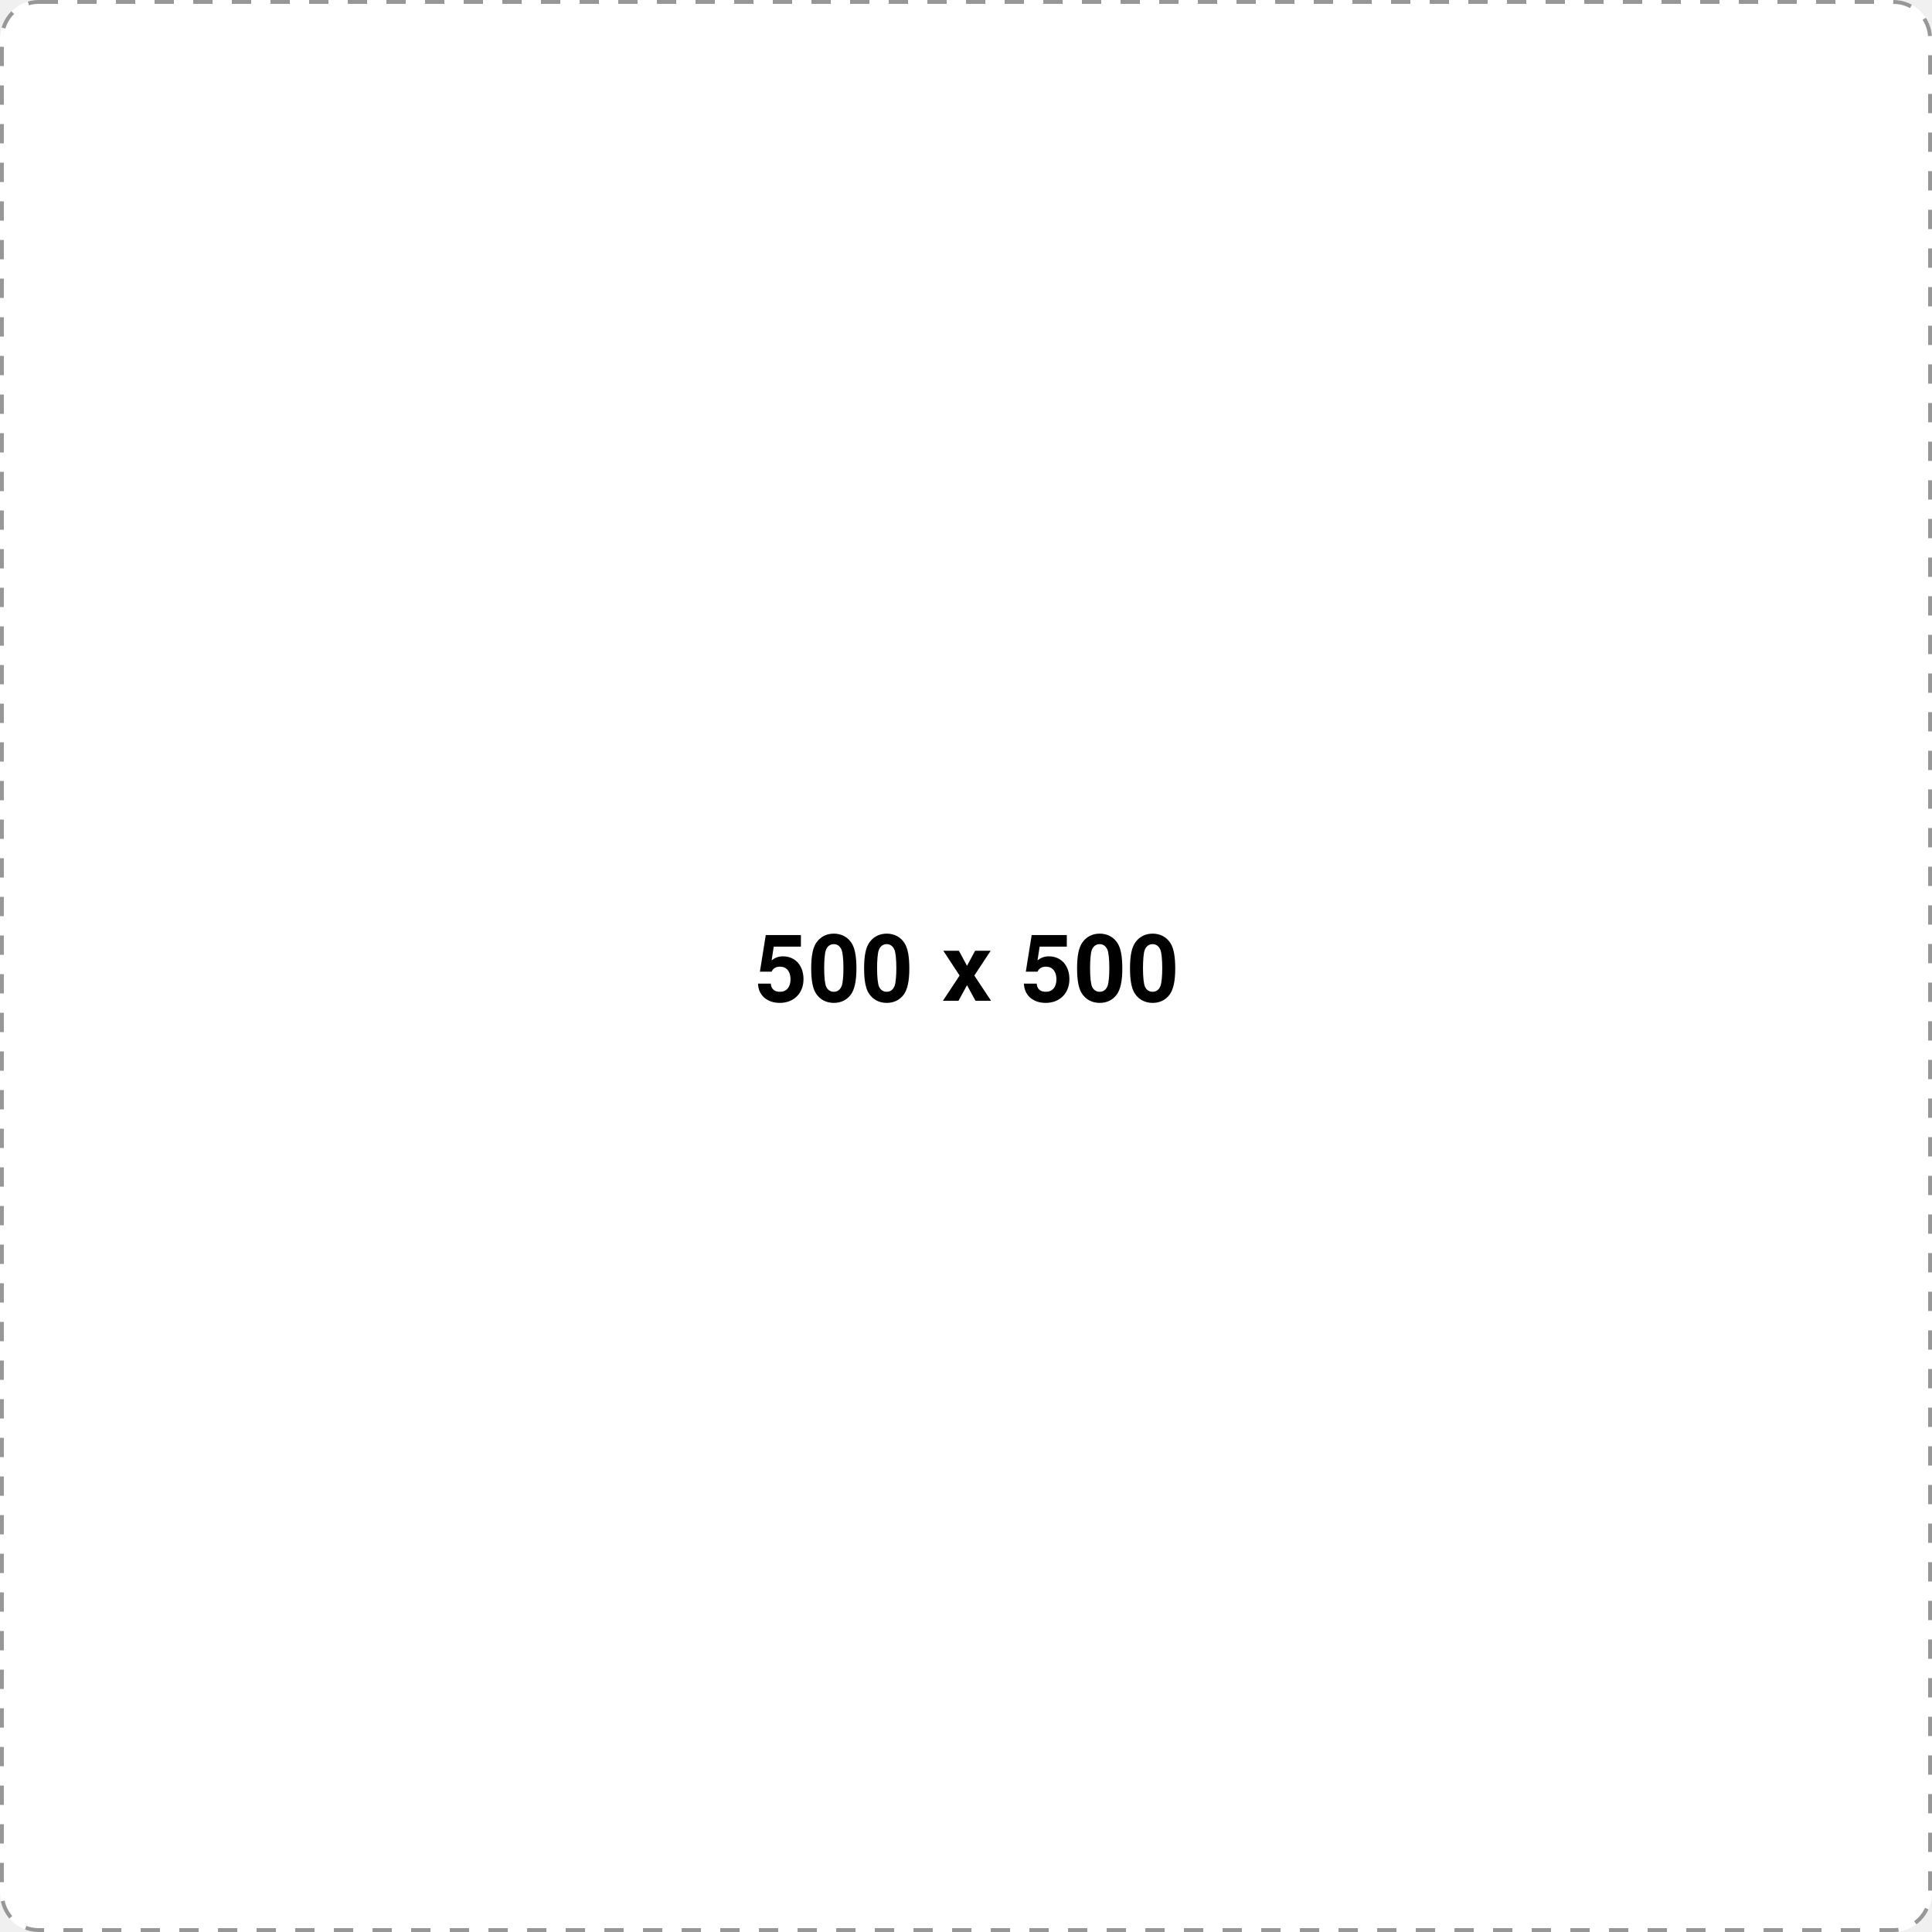
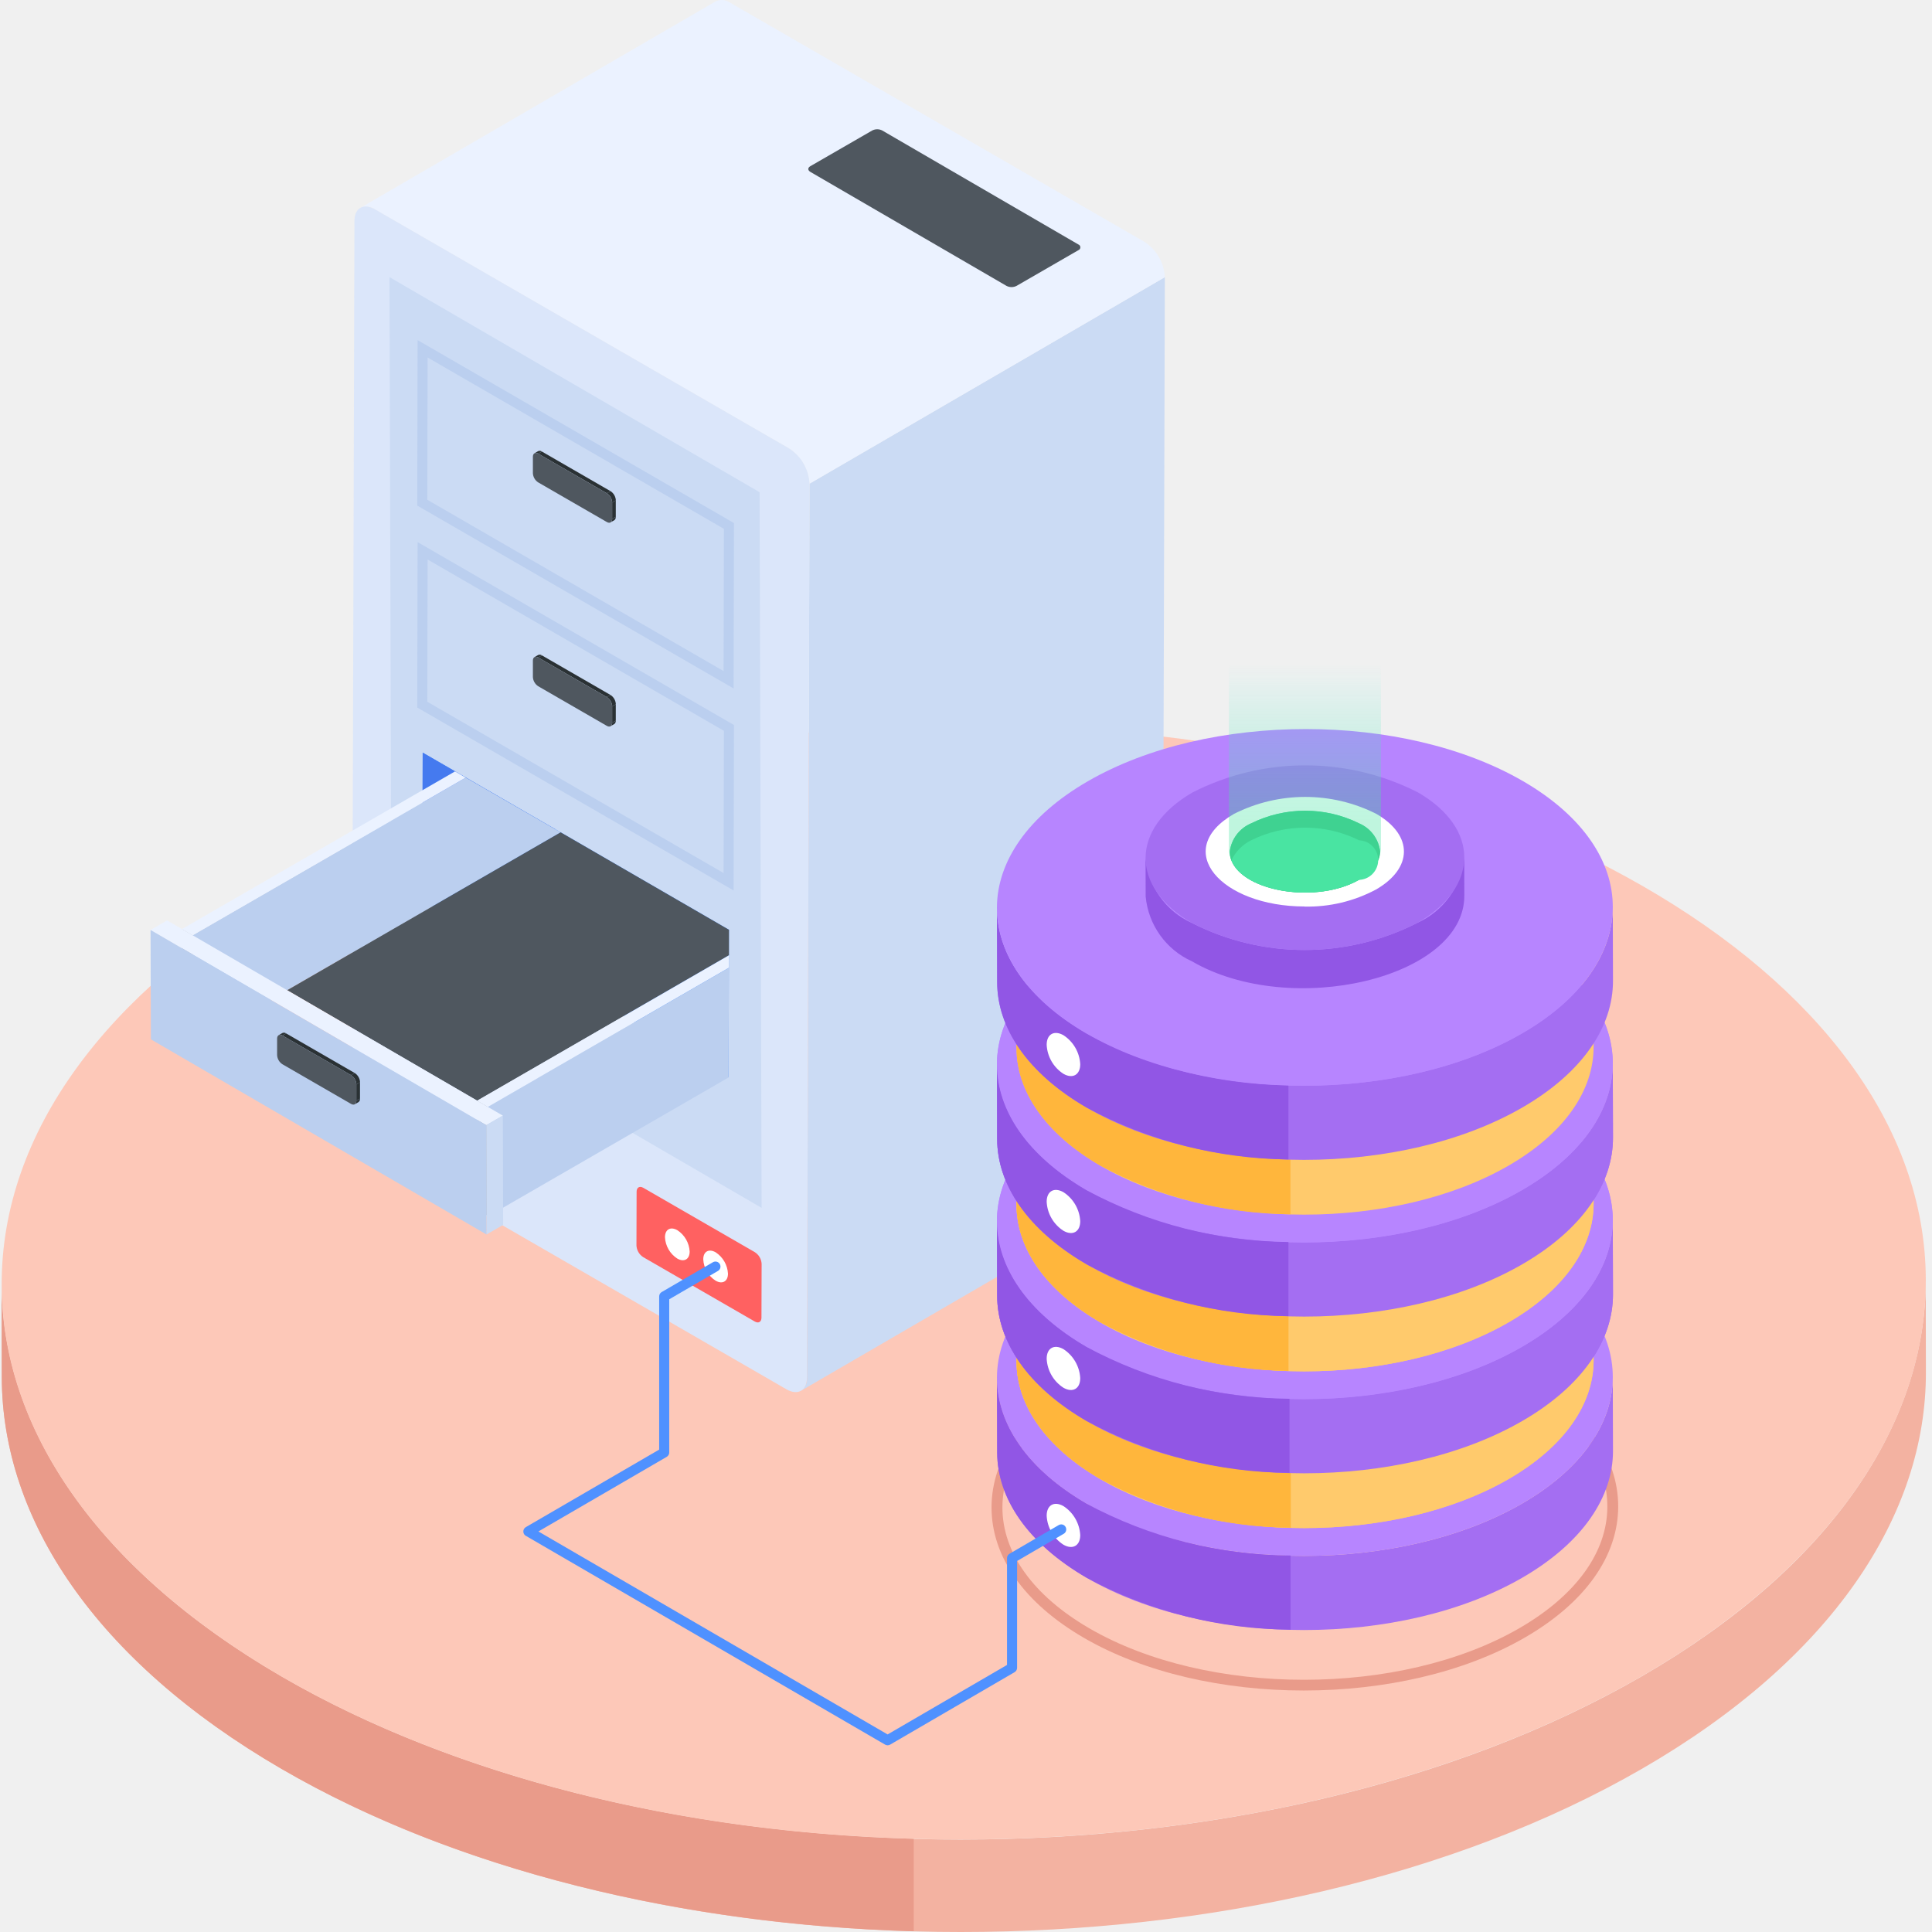
- <svg xmlns="http://www.w3.org/2000/svg" xmlns:xlink="http://www.w3.org/1999/xlink" width="500" height="500">
+ <svg xmlns="http://www.w3.org/2000/svg" width="500px" height="500px" viewBox="0 0 500 500" version="1.1">
  <defs>
-     <rect id="a" width="500" height="500" x="0" y="0" rx="10" />
-     <mask id="b" width="500" height="500" x="0" y="0" fill="#fff" maskContentUnits="userSpaceOnUse" maskUnits="objectBoundingBox">
-       <use xlink:href="#a" />
-     </mask>
+     <linearGradient x1="50%" y1="99.8%" x2="50%" y2="-0.6%" id="linearGradient-1">
+       <stop stop-color="#49E4A3" stop-opacity="0.702" offset="31.3%" />
+       <stop stop-color="#49E4A5" stop-opacity="0.667" offset="39.5%" />
+       <stop stop-color="#4BE7AE" stop-opacity="0.573" offset="52.1%" />
+       <stop stop-color="#4EEBBB" stop-opacity="0.416" offset="67.6%" />
+       <stop stop-color="#52F1CE" stop-opacity="0.204" offset="85.1%" />
+       <stop stop-color="#57F7E0" stop-opacity="0" offset="100%" />
+     </linearGradient>
  </defs>
-   <g fill="none" fill-rule="evenodd">
-     <use xlink:href="#a" fill="#FFF" stroke="#979797" stroke-dasharray="5,5" stroke-width="2" mask="url(#b)" />
-     <text fill="#000" font-family="Helvetica-Bold, Helvetica" font-size="24" font-weight="bold" letter-spacing=".35">
-       <tspan x="195.54" y="259">500 x 500</tspan>
-     </text>
+   <g id="Page-1" stroke="none" stroke-width="1" fill="none" fill-rule="evenodd">
+     <g id="image-500-500" transform="translate(-0.000001, -0)" fill-rule="nonzero">
+       <g id="_10" transform="translate(249.4143, 250) scale(-1, 1) translate(-249.4143, -250) ">
+         <g id="Group_56950" transform="translate(0, 186.8734)">
+           <g id="Group_56944" transform="translate(0.405908, 144.255)" fill="#F3B2A1">
+             <path d="M497.991,1.437 L497.95,25.395 C497.846,62.056 473.747,98.664 425.608,126.642 C328.736,182.948 171.053,182.948 73.498,126.642 C24.411,98.299 -0.104,61.087 0,23.932 L0.047,0 C-0.057,37.155 24.458,74.368 73.545,102.705 C171.1,159.032 328.746,159.032 425.655,102.705 C473.794,74.711 497.887,38.103 497.991,1.437 Z" id="Path_24062" />
+           </g>
+           <g id="Group_56946" transform="translate(262.352, 145.6717)" fill="#E99B8A">
+             <path d="M163.725,101.273 C118.34,127.642 59.623,141.663 0,143.329 L0,167.261 C59.608,165.589 118.304,151.569 163.678,125.205 C211.817,97.226 235.915,60.623 236.019,23.958 L236.061,-1.18420441e-12 C235.941,36.686 211.848,73.295 163.725,101.273 Z" id="Path_24063" />
+           </g>
+           <g id="Group_56948" fill="#FDC8B8">
+             <ellipse id="Ellipse_429" transform="translate(249.4154, 144.9616) rotate(-89.828) translate(-249.4154, -144.9616) " cx="249.415" cy="144.962" rx="144.215" ry="248.982" />
+           </g>
+         </g>
+         <g id="Group_57166" transform="translate(80.0394, 0)">
+           <g id="Group_57050" transform="translate(117.3248, 0)">
+             <g id="Group_57042">
+               <g id="Group_56959">
+                 <g id="Group_56953" transform="translate(0, 71.72435)" fill="#CBDBF4">
+                   <path d="M0,0 L0.651,231.374 C0.522,232.704 1.119,234.002 2.213,234.769 L94.18,288.216 C93.085,287.448 92.488,286.151 92.617,284.82 L91.966,53.446 L0,0 Z" id="Path_24064" />
+                 </g>
+                 <g id="Group_56955" fill="#EBF2FF">
+                   <path d="M0,71.724 L91.966,125.171 C92.163,121.472 94.111,118.089 97.211,116.062 L204.442,54.162 C205.53,53.35 206.979,53.21 208.202,53.798 L116.236,0.346 C115.009,-0.224 113.569,-0.082 112.476,0.716 L5.245,62.615 C2.144,64.642 0.196,68.026 0,71.724 Z" id="Path_24065" />
+                 </g>
+                 <g id="Group_56957" transform="translate(91.96615, 53.43721)" fill="#DBE6FA">
+                   <path d="M5.25,62.63 C2.146,64.646 0.194,68.027 0,71.723 L0.656,303.102 C0.656,306.451 3.026,307.789 5.937,306.128 L113.174,244.218 C116.281,242.197 118.233,238.811 118.424,235.109 L117.768,3.73 C117.768,0.397 115.403,-0.957 112.486,0.72 L5.25,62.63 Z" id="Path_24066" />
+                 </g>
+               </g>
+               <g id="Group_57040" transform="translate(104.3616, 71.72435)">
+                 <g id="Group_56997">
+                   <g id="Group_56982">
+                     <g id="Group_56968">
+                       <g id="Group_56962" fill="#CBDBF4">
+                         <polygon id="Path_24067" points="96.299 0 95.779 185.208 0 240.868 0.521 55.66" />
+                       </g>
+                       <g id="Group_56966" transform="translate(7.150839, 16.29641)" fill="#BBCFEF">
+                         <path d="M0.094,90.159 L0,47.348 L81.878,-1.18420441e-12 L81.972,42.822 L0.094,90.159 Z M2.604,48.842 L2.687,85.654 L79.368,41.317 L79.284,4.505 L2.604,48.842 Z" id="Path_24068" />
+                       </g>
+                       <g id="Group_56967" transform="translate(7.150839, 68.57098)" fill="#BBCFEF">
+                         <path d="M0.094,90.159 L0,47.337 L81.878,-1.18420441e-12 L81.972,42.811 L0.094,90.159 Z M2.604,48.842 L2.687,85.649 L79.368,41.317 L79.284,4.505 L2.604,48.842 Z" id="Path_24069" />
+                       </g>
+                     </g>
+                     <g id="Group_56969" transform="translate(8.44247, 123.0486)" fill="#4F91FF">
+                       <polygon id="Path_24070" points="79.373 39.775 79.373 38.212 0.109 84.044 0 45.848 44.895 19.854 79.269 -1.18420441e-12" />
+                     </g>
+                     <g id="Group_56970" transform="translate(53.33703, 123.059)" fill="#457AEF">
+                       <polygon id="Path_24071" points="34.478 39.765 0 19.854 34.374 1.18420441e-12" />
+                     </g>
+                     <g id="Group_56979" transform="translate(52.00374, 127.913)">
+                       <g id="Group_56971" transform="translate(0, 1.609329)" fill="#BBCFEF">
+                         <polygon id="Path_24072" points="95.232 40.801 95.154 69.102 -1.18420441e-12 14.166 24.562 0" />
+                       </g>
+                       <g id="Group_56973" transform="translate(93.97651, 40.80093)" fill="#A9B1C1">
+                         <polygon id="Path_24073" points="4.026 0 3.948 28.301 1.182 29.911 1.26 1.609" />
+                       </g>
+                       <g id="Group_56975" transform="translate(17.5568, 85.20592)" fill="#A9B1C1">
+                         <polygon id="Path_24074" points="4.031 -1.18420441e-12 3.953 28.301 1.177 29.916 1.255 1.615" />
+                       </g>
+                       <g id="Group_56977" transform="translate(24.56701, 0)" fill="#EBF2FF">
+                         <polygon id="Path_24075" points="73.435 40.801 70.67 42.41 0 1.609 2.766 0" />
+                       </g>
+                     </g>
+                     <g id="Group_56981" transform="translate(8.452886, 143.6886)" fill="#4F575F">
+                       <polygon id="Path_24076" points="114.335 40.858 65.144 69.441 0 31.812 0 25.218 43.561 0" />
+                     </g>
+                   </g>
+                   <g id="Group_56996" transform="translate(8.447678, 166.4797)">
+                     <g id="Group_56985" transform="translate(0, 9.030995)" fill="#EBF2FF">
+                       <polygon id="Path_24077" points="65.144 37.608 62.368 39.223 0.026 3.229 -1.18420441e-12 0" />
+                     </g>
+                     <g id="Group_56987" transform="translate(0.026041, 12.26007)" fill="#BBCFEF">
+                       <polygon id="Path_24078" points="62.342 35.994 62.264 64.295 0.078 28.39 0 0" />
+                     </g>
+                     <g id="Group_56995" transform="translate(58.01919, 0)">
+                       <g id="Group_56989" transform="translate(0.499986, 0)" fill="#EBF2FF">
+                         <polygon id="Path_24079" points="91.175 2.474 4.286 52.993 1.18420441e-12 50.519 86.888 0" />
+                       </g>
+                       <g id="Group_56991" transform="translate(4.702992, 2.473888)" fill="#BBCFEF">
+                         <polygon id="Path_24080" points="86.971 0 86.888 28.301 0 78.821 0.078 50.519" />
+                       </g>
+                       <g id="Group_56993" transform="translate(-0, 50.49336)" fill="#CBDBF4">
+                         <polygon id="Path_24081" points="4.786 2.474 4.708 30.775 0.422 28.301 0.5 -1.18420441e-12" />
+                       </g>
+                     </g>
+                   </g>
+                 </g>
+                 <g id="Group_57010" transform="translate(35.60837, 42.70887)">
+                   <g id="Group_56998" transform="translate(19.60882, 0)" fill="#2A3134">
+                     <path d="M2.62,2.326 L3.568,2.878 C3.25,2.73 2.877,2.766 2.594,2.972 L1.641,2.42 C1.926,2.214 2.3,2.178 2.62,2.326 Z" id="Path_24082" />
+                   </g>
+                   <g id="Group_57000" transform="translate(0.197911, 17.44047)" fill="#2A3134">
+                     <path d="M3.281,3.323 C2.651,2.854 1.932,2.87 1.927,1.885 L2.88,2.437 C2.844,2.783 2.998,3.122 3.281,3.323 L3.281,3.323 Z" id="Path_24083" />
+                   </g>
+                   <g id="Group_57002" transform="translate(0, 14.87023)" fill="#2A3134">
+                     <polygon id="Path_24084" points="3.078 5.008 2.13 4.456 2.13 0.201 3.078 0.753" />
+                   </g>
+                   <g id="Group_57004" transform="translate(3.489485, 2.425269)" fill="#2A3134">
+                     <polygon id="Path_24085" points="0.948 10.807 0 10.255 17.765 -1.18420441e-12 18.713 0.552" />
+                   </g>
+                   <g id="Group_57006" transform="translate(0.671856, 11.5448)" fill="#2A3134">
+                     <path d="M2.391,4.078 L1.443,3.526 C1.488,2.554 1.998,1.663 2.812,1.13 L3.766,1.687 C2.95,2.218 2.439,3.107 2.391,4.078 Z" id="Path_24086" />
+                   </g>
+                   <g id="Group_57008" transform="translate(3.067622, 2.785022)" fill="#4F575F">
+                     <path d="M19.135,0.187 C19.895,-0.25 20.51,0.104 20.515,0.994 L20.515,5.244 C20.467,6.212 19.958,7.097 19.145,7.624 L1.38,17.879 C0.62,18.322 0,17.968 0,17.093 L0,12.838 C0.048,11.867 0.56,10.977 1.375,10.447 L19.135,0.187 Z" id="Path_24087" />
+                   </g>
+                 </g>
+                 <g id="Group_57024" transform="translate(35.60837, 95.4678)">
+                   <g id="Group_57012" transform="translate(19.60882, 0)" fill="#2A3134">
+                     <path d="M2.62,2.326 L3.568,2.878 C3.25,2.73 2.877,2.766 2.594,2.972 L1.641,2.42 C1.926,2.214 2.3,2.178 2.62,2.326 Z" id="Path_24088" />
+                   </g>
+                   <g id="Group_57014" transform="translate(0.197911, 17.43266)" fill="#2A3134">
+                     <path d="M3.281,3.32 C2.651,2.851 1.932,2.872 1.927,1.888 L2.88,2.44 C2.843,2.785 2.997,3.122 3.281,3.32 L3.281,3.32 Z" id="Path_24089" />
+                   </g>
+                   <g id="Group_57016" transform="translate(0, 14.86502)" fill="#2A3134">
+                     <polygon id="Path_24090" points="3.078 5.008 2.13 4.456 2.13 0.201 3.078 0.753" />
+                   </g>
+                   <g id="Group_57018" transform="translate(3.489485, 2.414852)" fill="#2A3134">
+                     <polygon id="Path_24091" points="0.948 10.807 0 10.255 17.765 0 18.713 0.552" />
+                   </g>
+                   <g id="Group_57020" transform="translate(0.671856, 11.53959)" fill="#2A3134">
+                     <path d="M2.391,4.078 L1.443,3.526 C1.486,2.553 1.996,1.661 2.812,1.13 L3.766,1.682 C2.95,2.215 2.439,3.105 2.391,4.078 Z" id="Path_24092" />
+                   </g>
+                   <g id="Group_57022" transform="translate(3.067622, 2.778749)" fill="#4F575F">
+                     <path d="M19.135,0.188 C19.895,-0.249 20.51,0.1 20.515,0.99 L20.515,5.245 C20.465,6.212 19.956,7.097 19.145,7.625 L1.38,17.88 C0.62,18.318 0,17.964 0,17.094 L0,12.839 C0.048,11.866 0.56,10.976 1.375,10.443 L19.135,0.188 Z" id="Path_24093" />
+                   </g>
+                 </g>
+                 <g id="Group_57038" transform="translate(101.8044, 193.2959)">
+                   <g id="Group_57026" transform="translate(19.60882, 0)" fill="#2A3134">
+                     <path d="M2.615,2.324 L3.568,2.876 C3.248,2.727 2.872,2.765 2.588,2.975 L1.641,2.423 C1.922,2.213 2.296,2.175 2.615,2.324 L2.615,2.324 Z" id="Path_24094" />
+                   </g>
+                   <g id="Group_57028" transform="translate(0.195473, 17.43774)" fill="#2A3134">
+                     <path d="M3.284,3.323 L2.33,2.771 C2.048,2.569 1.895,2.231 1.929,1.885 L2.883,2.437 C2.846,2.783 2.999,3.122 3.284,3.323 Z" id="Path_24095" />
+                   </g>
+                   <g id="Group_57030" transform="translate(0, 14.8675)" fill="#2A3134">
+                     <polygon id="Path_24096" points="3.078 5.008 2.13 4.456 2.13 0.201 3.078 0.753" />
+                   </g>
+                   <g id="Group_57032" transform="translate(3.489485, 2.42254)" fill="#2A3134">
+                     <polygon id="Path_24097" points="0.948 10.807 0 10.255 17.765 -1.18420441e-12 18.713 0.552" />
+                   </g>
+                   <g id="Group_57034" transform="translate(0.671856, 11.54728)" fill="#2A3134">
+                     <path d="M2.391,4.078 L1.443,3.526 C1.486,2.553 1.996,1.661 2.812,1.13 L3.766,1.682 C2.95,2.215 2.439,3.105 2.391,4.078 L2.391,4.078 Z" id="Path_24098" />
+                   </g>
+                   <g id="Group_57036" transform="translate(3.067622, 2.784151)" fill="#4F575F">
+                     <path d="M19.13,0.19 C19.89,-0.252 20.51,0.102 20.515,0.993 L20.515,5.248 C20.467,6.215 19.955,7.099 19.14,7.623 L1.38,17.883 C0.62,18.32 0,17.966 0,17.091 L0,12.841 C0.048,11.868 0.56,10.978 1.375,10.445 L19.13,0.19 Z" id="Path_24099" />
+                   </g>
+                 </g>
+               </g>
+             </g>
+             <g id="Group_57048" transform="translate(104.3564, 307.1697)" fill="#FF6161">
+               <path d="M30.609,0.241 C31.572,-0.317 32.348,0.126 32.353,1.235 L32.395,15.167 C32.331,16.387 31.686,17.503 30.661,18.167 L1.781,34.833 C0.823,35.391 0.042,34.948 0.042,33.844 L-1.18420441e-12,19.907 C0.066,18.687 0.71,17.572 1.734,16.907 L30.609,0.241 Z" id="Path_24100" />
+             </g>
+           </g>
+           <g id="Group_57051" transform="translate(139.1894, 33.45298)" fill="#4F575F">
+             <path d="M69.872,9.548 C70.581,9.954 70.612,10.59 69.872,11.038 L19.119,40.532 C18.301,40.952 17.332,40.952 16.515,40.532 L0.531,31.303 C0.213,31.192 0,30.892 0,30.555 C0,30.219 0.213,29.919 0.531,29.808 L51.284,0.314 C52.093,-0.105 53.054,-0.105 53.862,0.314 L69.872,9.548 Z" id="Path_24101" />
+           </g>
+           <g id="Group_57164" transform="translate(0, 172.0288)">
+             <g id="Group_57158" transform="translate(0, 16.64861)">
+               <g id="Group_57145">
+                 <g id="Group_57053" transform="translate(0, 153.7893)" fill="#E99B8A">
+                   <path d="M24.218,81.367 C8.594,72.357 0.016,60.3 0,47.405 C0,34.598 8.453,22.619 23.848,13.671 C55.217,-4.557 106.408,-4.557 137.949,13.671 C153.574,22.682 162.167,34.739 162.183,47.634 C162.183,60.446 153.725,72.43 138.314,81.383 C107.007,99.57 55.827,99.612 24.218,81.367 Z M25.26,16.104 C10.76,24.525 2.792,35.64 2.807,47.405 C2.807,59.248 10.927,70.446 25.619,78.93 C56.405,96.711 106.32,96.7 136.892,78.93 C151.397,70.498 159.381,59.379 159.365,47.613 C159.35,35.848 151.241,24.567 136.543,16.083 L136.543,16.083 C105.825,-1.651 55.899,-1.698 25.265,16.109 L25.26,16.104 Z" id="Path_24102" />
+                 </g>
+                 <g id="Group_57143" transform="translate(1.348827, 0)">
+                   <g id="Group_57059" transform="translate(0, 121.6834)">
+                     <g id="Group_57055" transform="translate(0, 45.9284)" fill="#A46EF2">
+                       <path d="M159.428,0.437 L159.371,19.624 C159.339,31.364 151.621,43.061 136.199,52.045 C105.195,70.061 54.754,70.071 23.52,52.045 C7.812,42.973 -0.031,31.072 0,19.187 L0.057,0 C0.021,11.885 7.87,23.786 23.572,32.853 C54.821,50.889 105.252,50.879 136.257,32.853 C151.673,23.895 159.397,12.182 159.428,0.437 Z" id="Path_24103" />
+                     </g>
+                     <g id="Group_57057" transform="translate(0.050496, 0)" fill="#B785FF">
+                       <path d="M135.852,13.502 C167.101,31.533 167.237,60.751 136.206,78.787 C105.176,96.823 54.755,96.812 23.522,78.787 C-7.712,60.761 -7.847,31.543 23.157,13.528 C54.162,-4.487 104.629,-4.523 135.852,13.502 Z" id="Path_24104" />
+                     </g>
+                   </g>
+                   <g id="Group_57072" transform="translate(0, 81.1175)">
+                     <g id="Group_57062" transform="translate(5.015477, 64.22931)" fill="#FFCA6C">
+                       <path d="M149.397,0.411 L149.345,18.39 C149.314,29.395 142.053,40.379 127.632,48.775 C98.575,65.66 51.306,65.665 22.041,48.775 C7.318,40.275 -0.031,29.119 0,17.984 L0.052,0 C0.021,11.14 7.37,22.296 22.088,30.791 C51.358,47.691 98.648,47.686 127.684,30.791 C142.131,22.395 149.366,11.411 149.397,0.411 Z" id="Path_24105" />
+                     </g>
+                     <g id="Group_57070">
+                       <g id="Group_57066" transform="translate(0, 45.93295)" fill="#A46EF2">
+                         <path d="M159.428,0.437 L159.371,19.624 C159.339,31.364 151.621,43.087 136.199,52.045 C105.195,70.066 54.754,70.071 23.52,52.045 C7.812,42.978 -0.031,31.072 0,19.187 L0.057,0 C0.021,11.885 7.87,23.791 23.572,32.858 C54.821,50.889 105.252,50.884 136.257,32.858 C151.673,23.9 159.397,12.177 159.428,0.437 Z" id="Path_24106" />
+                       </g>
+                       <g id="Group_57068" transform="translate(0.050496, 0)" fill="#B785FF">
+                         <path d="M135.852,13.507 C167.101,31.543 167.237,60.761 136.206,78.791 C105.176,96.822 54.755,96.817 23.522,78.791 C-7.712,60.766 -7.847,31.548 23.157,13.528 C54.162,-4.493 104.629,-4.519 135.852,13.507 Z" id="Path_24107" />
+                       </g>
+                     </g>
+                   </g>
+                   <g id="Group_57087" transform="translate(0, 81.1175)">
+                     <g id="Group_57073" transform="translate(5.015477, 64.22931)" fill="#FFCA6C">
+                       <path d="M149.397,0.411 L149.345,18.39 C149.314,29.395 142.053,40.379 127.632,48.775 C98.575,65.66 51.306,65.665 22.041,48.775 C7.318,40.275 -0.031,29.119 0,17.984 L0.052,0 C0.021,11.14 7.37,22.296 22.088,30.791 C51.358,47.691 98.648,47.686 127.684,30.791 C142.131,22.395 149.366,11.411 149.397,0.411 Z" id="Path_24108" />
+                     </g>
+                     <g id="Group_57077" transform="translate(83.38836, 64.64596)" fill="#FFB63C">
+                       <path d="M49.327,30.385 C34.157,38.538 17.222,42.852 0,42.952 L0,60.931 C17.204,60.824 34.121,56.509 49.275,48.363 C63.722,39.968 70.956,28.984 70.988,17.979 L71.04,0 C70.993,10.994 63.759,21.979 49.327,30.385 Z" id="Path_24109" />
+                     </g>
+                     <g id="Group_57085">
+                       <g id="Group_57081" transform="translate(0, 45.93295)" fill="#A46EF2">
+                         <path d="M159.428,0.437 L159.371,19.624 C159.339,31.364 151.621,43.087 136.199,52.045 C105.195,70.066 54.754,70.071 23.52,52.045 C7.812,42.978 -0.031,31.072 0,19.187 L0.057,0 C0.021,11.885 7.87,23.791 23.572,32.858 C54.821,50.889 105.252,50.884 136.257,32.858 C151.673,23.9 159.397,12.177 159.428,0.437 Z" id="Path_24110" />
+                       </g>
+                       <g id="Group_57083" transform="translate(0.050496, 0)" fill="#B785FF">
+                         <path d="M135.852,13.507 C167.101,31.543 167.237,60.761 136.206,78.791 C105.176,96.822 54.755,96.817 23.522,78.791 C-7.712,60.766 -7.847,31.548 23.157,13.528 C54.162,-4.493 104.629,-4.519 135.852,13.507 Z" id="Path_24111" />
+                       </g>
+                     </g>
+                   </g>
+                   <g id="Group_57098" transform="translate(0, 40.56786)">
+                     <g id="Group_57088" transform="translate(5.015477, 64.2228)" fill="#FFCA6C">
+                       <path d="M149.397,0.411 L149.345,18.39 C149.314,29.39 142.053,40.374 127.632,48.769 C98.575,65.654 51.306,65.665 22.041,48.769 C7.318,40.27 -0.031,29.119 0,17.979 L0.052,0 C0.021,11.135 7.37,22.291 22.088,30.791 C51.358,47.691 98.648,47.681 127.684,30.791 C142.131,22.4 149.366,11.411 149.397,0.411 Z" id="Path_24112" />
+                     </g>
+                     <g id="Group_57096" transform="translate(0, 0)">
+                       <g id="Group_57092" transform="translate(0, 45.93165)" fill="#A46EF2">
+                         <path d="M159.428,0.432 L159.371,19.619 C159.339,31.358 151.621,43.056 136.199,52.04 C105.195,70.055 54.754,70.066 23.52,52.04 C7.812,42.973 -0.031,31.072 0,19.187 L0.057,0 C0.021,11.885 7.87,23.786 23.572,32.853 C54.821,50.889 105.252,50.879 136.257,32.853 C151.673,23.89 159.397,12.172 159.428,0.432 Z" id="Path_24113" />
+                       </g>
+                       <g id="Group_57094" transform="translate(0.050496, 0)" fill="#B785FF">
+                         <path d="M135.852,13.5 C167.101,31.531 167.237,60.749 136.206,78.785 C105.176,96.821 54.755,96.81 23.522,78.785 C-7.712,60.759 -7.847,31.541 23.157,13.526 C54.162,-4.489 104.629,-4.52 135.852,13.5 Z" id="Path_24114" />
+                       </g>
+                     </g>
+                   </g>
+                   <g id="Group_57113" transform="translate(0, 40.56786)">
+                     <g id="Group_57099" transform="translate(5.015477, 64.2228)" fill="#FFCA6C">
+                       <path d="M149.397,0.411 L149.345,18.39 C149.314,29.39 142.053,40.374 127.632,48.769 C98.575,65.654 51.306,65.665 22.041,48.769 C7.318,40.27 -0.031,29.119 0,17.979 L0.052,0 C0.021,11.135 7.37,22.291 22.088,30.791 C51.358,47.691 98.648,47.681 127.684,30.791 C142.131,22.4 149.366,11.411 149.397,0.411 Z" id="Path_24115" />
+                     </g>
+                     <g id="Group_57103" transform="translate(83.97688, 64.63425)" fill="#FFB63C">
+                       <path d="M48.738,30.379 C33.748,38.448 17.023,42.757 0,42.936 L0,60.915 C17.005,60.728 33.712,56.419 48.686,48.358 C63.134,39.962 70.368,28.978 70.399,17.979 L70.451,-1.18420441e-12 C70.404,11 63.17,21.989 48.738,30.379 Z" id="Path_24116" />
+                     </g>
+                     <g id="Group_57111" transform="translate(0, 0)">
+                       <g id="Group_57107" transform="translate(0, 45.93165)" fill="#A46EF2">
+                         <path d="M159.428,0.432 L159.371,19.619 C159.339,31.358 151.621,43.056 136.199,52.04 C105.195,70.055 54.754,70.066 23.52,52.04 C7.812,42.973 -0.031,31.072 0,19.187 L0.057,0 C0.021,11.885 7.87,23.786 23.572,32.853 C54.821,50.889 105.252,50.879 136.257,32.853 C151.673,23.89 159.397,12.172 159.428,0.432 Z" id="Path_24117" />
+                       </g>
+                       <g id="Group_57109" transform="translate(0.050496, 0)" fill="#B785FF">
+                         <path d="M135.852,13.5 C167.101,31.531 167.237,60.749 136.206,78.785 C105.176,96.821 54.755,96.81 23.522,78.785 C-7.712,60.759 -7.847,31.541 23.157,13.526 C54.162,-4.489 104.629,-4.52 135.852,13.5 Z" id="Path_24118" />
+                       </g>
+                     </g>
+                   </g>
+                   <g id="Group_57136">
+                     <g id="Group_57114" transform="translate(5.015477, 64.22931)" fill="#FFCA6C">
+                       <path d="M149.397,0.411 L149.345,18.39 C149.314,29.395 142.053,40.379 127.632,48.775 C98.575,65.66 51.306,65.665 22.041,48.775 C7.318,40.275 -0.031,29.119 0,17.984 L0.052,0 C0.021,11.14 7.37,22.296 22.088,30.791 C51.358,47.691 98.648,47.686 127.684,30.791 C142.131,22.395 149.366,11.401 149.397,0.411 Z" id="Path_24119" />
+                     </g>
+                     <g id="Group_57118" transform="translate(83.48211, 64.64076)" fill="#FFB63C">
+                       <path d="M49.233,30.385 C34.091,38.522 17.19,42.836 0,42.952 L0,60.931 C17.173,60.81 34.056,56.496 49.181,48.363 C63.628,39.968 70.863,28.984 70.894,17.979 L70.946,1.18420441e-12 C70.899,10.989 63.665,21.984 49.233,30.385 Z" id="Path_24120" />
+                     </g>
+                     <g id="Group_57134">
+                       <g id="Group_57122" transform="translate(0, 45.93295)" fill="#A46EF2">
+                         <path d="M159.428,0.437 L159.371,19.624 C159.339,31.364 151.621,43.087 136.199,52.045 C105.195,70.066 54.754,70.071 23.52,52.045 C7.812,42.978 -0.031,31.072 0,19.187 L0.057,-1.18420441e-12 C0.021,11.885 7.87,23.791 23.572,32.858 C54.821,50.889 105.252,50.884 136.257,32.858 C151.673,23.9 159.397,12.177 159.428,0.437 Z" id="Path_24121" />
+                       </g>
+                       <g id="Group_57124" transform="translate(83.44565, 168.0493)" fill="#9156E5">
+                         <path d="M52.811,32.421 C36.57,41.148 18.437,45.757 0,45.842 L0,65.024 C18.417,64.934 36.531,60.328 52.754,51.608 C68.175,42.645 75.894,30.926 75.93,19.187 L75.982,0 C75.951,11.744 68.227,23.458 52.811,32.421 Z" id="Path_24122" />
+                       </g>
+                       <g id="Group_57126" transform="translate(83.71648, 127.4879)" fill="#9156E5">
+                         <path d="M52.54,32.421 C36.382,41.109 18.345,45.715 0,45.837 L0,65.019 C18.326,64.892 36.343,60.288 52.483,51.608 C67.904,42.65 75.623,30.926 75.659,19.187 L75.711,0 C75.68,11.739 67.956,23.463 52.54,32.421 Z" id="Path_24123" />
+                       </g>
+                       <g id="Group_57128" transform="translate(83.99251, 86.93179)" fill="#9156E5">
+                         <path d="M52.264,32.421 C36.189,41.065 18.251,45.666 0,45.827 L0,65.009 C18.232,64.844 36.15,60.245 52.207,51.608 C67.628,42.645 75.347,30.926 75.383,19.187 L75.435,0 C75.404,11.739 67.68,23.458 52.264,32.421 Z" id="Path_24124" />
+                       </g>
+                       <g id="Group_57130" transform="translate(83.99251, 46.37044)" fill="#9156E5">
+                         <path d="M52.264,32.421 C36.19,41.067 18.251,45.668 0,45.827 L0,65.014 C18.232,64.847 36.15,60.246 52.207,51.608 C67.628,42.65 75.347,30.926 75.383,19.187 L75.435,0 C75.404,11.739 67.68,23.463 52.264,32.421 Z" id="Path_24125" />
+                       </g>
+                       <g id="Group_57132" transform="translate(0.050496, 0)" fill="#B785FF">
+                         <path d="M135.852,13.507 C167.101,31.543 167.237,60.761 136.206,78.791 C105.176,96.822 54.755,96.817 23.522,78.791 C-7.712,60.766 -7.847,31.548 23.157,13.528 C54.162,-4.493 104.629,-4.519 135.852,13.507 Z" id="Path_24126" />
+                       </g>
+                     </g>
+                   </g>
+                   <g id="Group_57141" transform="translate(38.4729, 9.396464)">
+                     <g id="Group_57137" transform="translate(0, 23.77643)" fill="#9156E5">
+                       <path d="M82.498,0.229 L82.472,10.156 C81.789,17.497 77.214,23.906 70.493,26.937 C44.863,41.832 -0.062,31.291 0,9.927 L0.026,0 C0.698,7.457 5.356,13.964 12.198,17.005 C30.522,26.334 52.205,26.334 70.529,17.005 C77.244,13.971 81.814,7.566 82.498,0.229 Z" id="Path_24127" />
+                     </g>
+                     <g id="Group_57139" transform="translate(0.010911, 0)" fill="#A46EF2">
+                       <path d="M70.31,6.996 C86.455,16.329 86.554,31.474 70.498,40.786 C52.173,50.116 30.491,50.116 12.166,40.786 C-3.979,31.459 -4.068,16.308 11.978,7.006 C30.3,-2.332 51.985,-2.336 70.31,6.996 L70.31,6.996 Z" id="Path_24128" />
+                     </g>
+                   </g>
+                 </g>
+               </g>
+               <g id="Group_57146" transform="translate(139.2252, 78.64912)" fill="#FFFFFF">
+                 <path d="M8.687,3.069 C8.533,6.119 6.923,8.91 4.359,10.569 C1.974,11.949 -1.18420441e-12,10.85 -1.18420441e-12,8.09 C0.167,5.045 1.775,2.262 4.328,0.595 C6.745,-0.785 8.687,0.314 8.687,3.069 Z" id="Path_24129" />
+               </g>
+               <g id="Group_57148" transform="translate(139.2252, 119.272)" fill="#FFFFFF">
+                 <path d="M8.687,3.07 C8.535,6.119 6.924,8.909 4.359,10.565 C1.974,11.945 -1.18420441e-12,10.851 -1.18420441e-12,8.091 C0.167,5.046 1.775,2.263 4.328,0.596 C6.745,-0.784 8.687,0.31 8.687,3.07 Z" id="Path_24130" />
+               </g>
+               <g id="Group_57150" transform="translate(139.2252, 159.8917)" fill="#FFFFFF">
+                 <path d="M8.687,3.074 C8.533,6.123 6.923,8.912 4.359,10.569 C1.974,11.949 -1.18420441e-12,10.855 -1.18420441e-12,8.095 C0.167,5.049 1.774,2.264 4.328,0.595 C6.745,-0.785 8.687,0.314 8.687,3.074 Z" id="Path_24131" />
+               </g>
+               <g id="Group_57152" transform="translate(139.2252, 200.5156)" fill="#FFFFFF">
+                 <path d="M8.687,3.074 C8.533,6.123 6.923,8.912 4.359,10.569 C1.974,11.949 0,10.85 0,8.09 C0.168,5.045 1.775,2.263 4.328,0.595 C6.745,-0.785 8.687,0.314 8.687,3.074 Z" id="Path_24132" />
+               </g>
+               <g id="Group_57154" transform="translate(230.3893, 134.9817)" fill="#FFFFFF">
+                 <path d="M6.396,2.261 C6.282,4.505 5.096,6.558 3.208,7.777 C1.458,8.792 0,7.985 0,5.954 C0.124,3.713 1.308,1.665 3.187,0.438 C4.963,-0.577 6.396,0.23 6.396,2.261 Z" id="Path_24133" />
+               </g>
+               <g id="Group_57156" transform="translate(240.3057, 129.2579)" fill="#FFFFFF">
+                 <path d="M6.39,2.261 C6.279,4.505 5.095,6.557 3.208,7.777 C1.453,8.792 -1.18420441e-12,7.985 -1.18420441e-12,5.954 C0.122,3.714 1.304,1.665 3.182,0.438 C4.958,-0.577 6.39,0.23 6.39,2.261 Z" id="Path_24134" />
+               </g>
+             </g>
+             <g id="Group_57163" transform="translate(55.45355, 0)">
+               <g id="Group_57159" transform="translate(0, 34.21405)" fill="#FFFFFF">
+                 <path d="M25.721,28.378 C19.288,28.517 12.927,27.001 7.248,23.977 C-2.278,18.493 -2.512,9.993 7.128,4.394 C18.716,-1.465 32.399,-1.465 43.986,4.394 C60.288,13.821 47.231,28.352 25.721,28.352" id="Path_24135" />
+               </g>
+               <g id="Group_57160" transform="translate(6.164502, 37.78721)" fill="#49E4A3">
+                 <path d="M38.916,10.649 C38.916,20.024 17.713,24.836 5.505,17.909 C2.483,16.632 0.381,13.829 0,10.571 C0.359,7.341 2.428,4.555 5.417,3.279 C14.232,-1.093 24.585,-1.093 33.4,3.279 C36.432,4.562 38.54,7.378 38.916,10.649 Z" id="Path_24136" />
+               </g>
+               <g id="Group_57161" transform="translate(6.164502, 37.78208)" fill="#39C988">
+                 <path d="M38.916,10.654 C38.914,11.406 38.767,12.15 38.483,12.847 C35.16,21.18 16.203,24.003 5.51,17.914 C3.283,16.819 1.494,14.999 0.437,12.753 C0.149,12.062 0,11.32 0,10.571 C0.359,7.341 2.428,4.555 5.417,3.279 C14.23,-1.093 24.581,-1.093 33.395,3.279 C36.429,4.564 38.538,7.381 38.916,10.654 Z" id="Path_24137" />
+               </g>
+               <g id="Group_57162" transform="translate(6.664629, 42.16737)" fill="#49E4A3">
+                 <path d="M37.983,8.446 C34.66,16.779 15.703,19.602 5.01,13.513 C2.244,13.454 0.026,11.208 0,8.442 C-0.025,5.675 2.152,3.389 4.916,3.279 C13.73,-1.093 24.081,-1.093 32.895,3.279 C35.123,4.381 36.915,6.201 37.983,8.446 Z" id="Path_24138" />
+               </g>
+               <path d="M5.951,0 L5.951,47.618 C6.28,51.139 8.482,54.209 11.711,55.649 C23.825,62.639 45.299,57.847 45.299,47.618 L45.299,0 L5.951,0 Z" id="Path_24139" fill="url(#linearGradient-1)" opacity="0.5" />
+             </g>
+           </g>
+           <g id="Group_57165" transform="translate(142.8465, 326.4871)" fill="#4F91FF">
+             <path d="M45.575,125.018 L13.368,106.269 C12.969,106.037 12.723,105.611 12.722,105.149 L12.722,77.494 L0.644,70.452 C0.026,70.09 -0.184,69.296 0.175,68.676 C0.345,68.373 0.631,68.152 0.967,68.064 C1.302,67.976 1.66,68.027 1.957,68.207 L14.68,75.624 C15.079,75.856 15.325,76.282 15.326,76.744 L15.326,104.399 L46.231,122.383 L136.604,69.853 L103.391,50.541 C102.991,50.308 102.745,49.879 102.746,49.416 L102.746,9.766 L90.09,2.402 C89.499,2.027 89.31,1.253 89.661,0.648 C90.012,0.043 90.779,-0.176 91.397,0.152 L104.704,7.897 C105.104,8.13 105.35,8.558 105.35,9.021 L105.35,48.671 L139.922,68.77 C140.322,69.037 140.544,69.501 140.5,69.98 C140.457,70.459 140.155,70.876 139.713,71.067 L46.888,125.013 C46.483,125.252 45.981,125.254 45.575,125.018 Z" id="Path_24140" />
+           </g>
+         </g>
+       </g>
+     </g>
  </g>
</svg>
